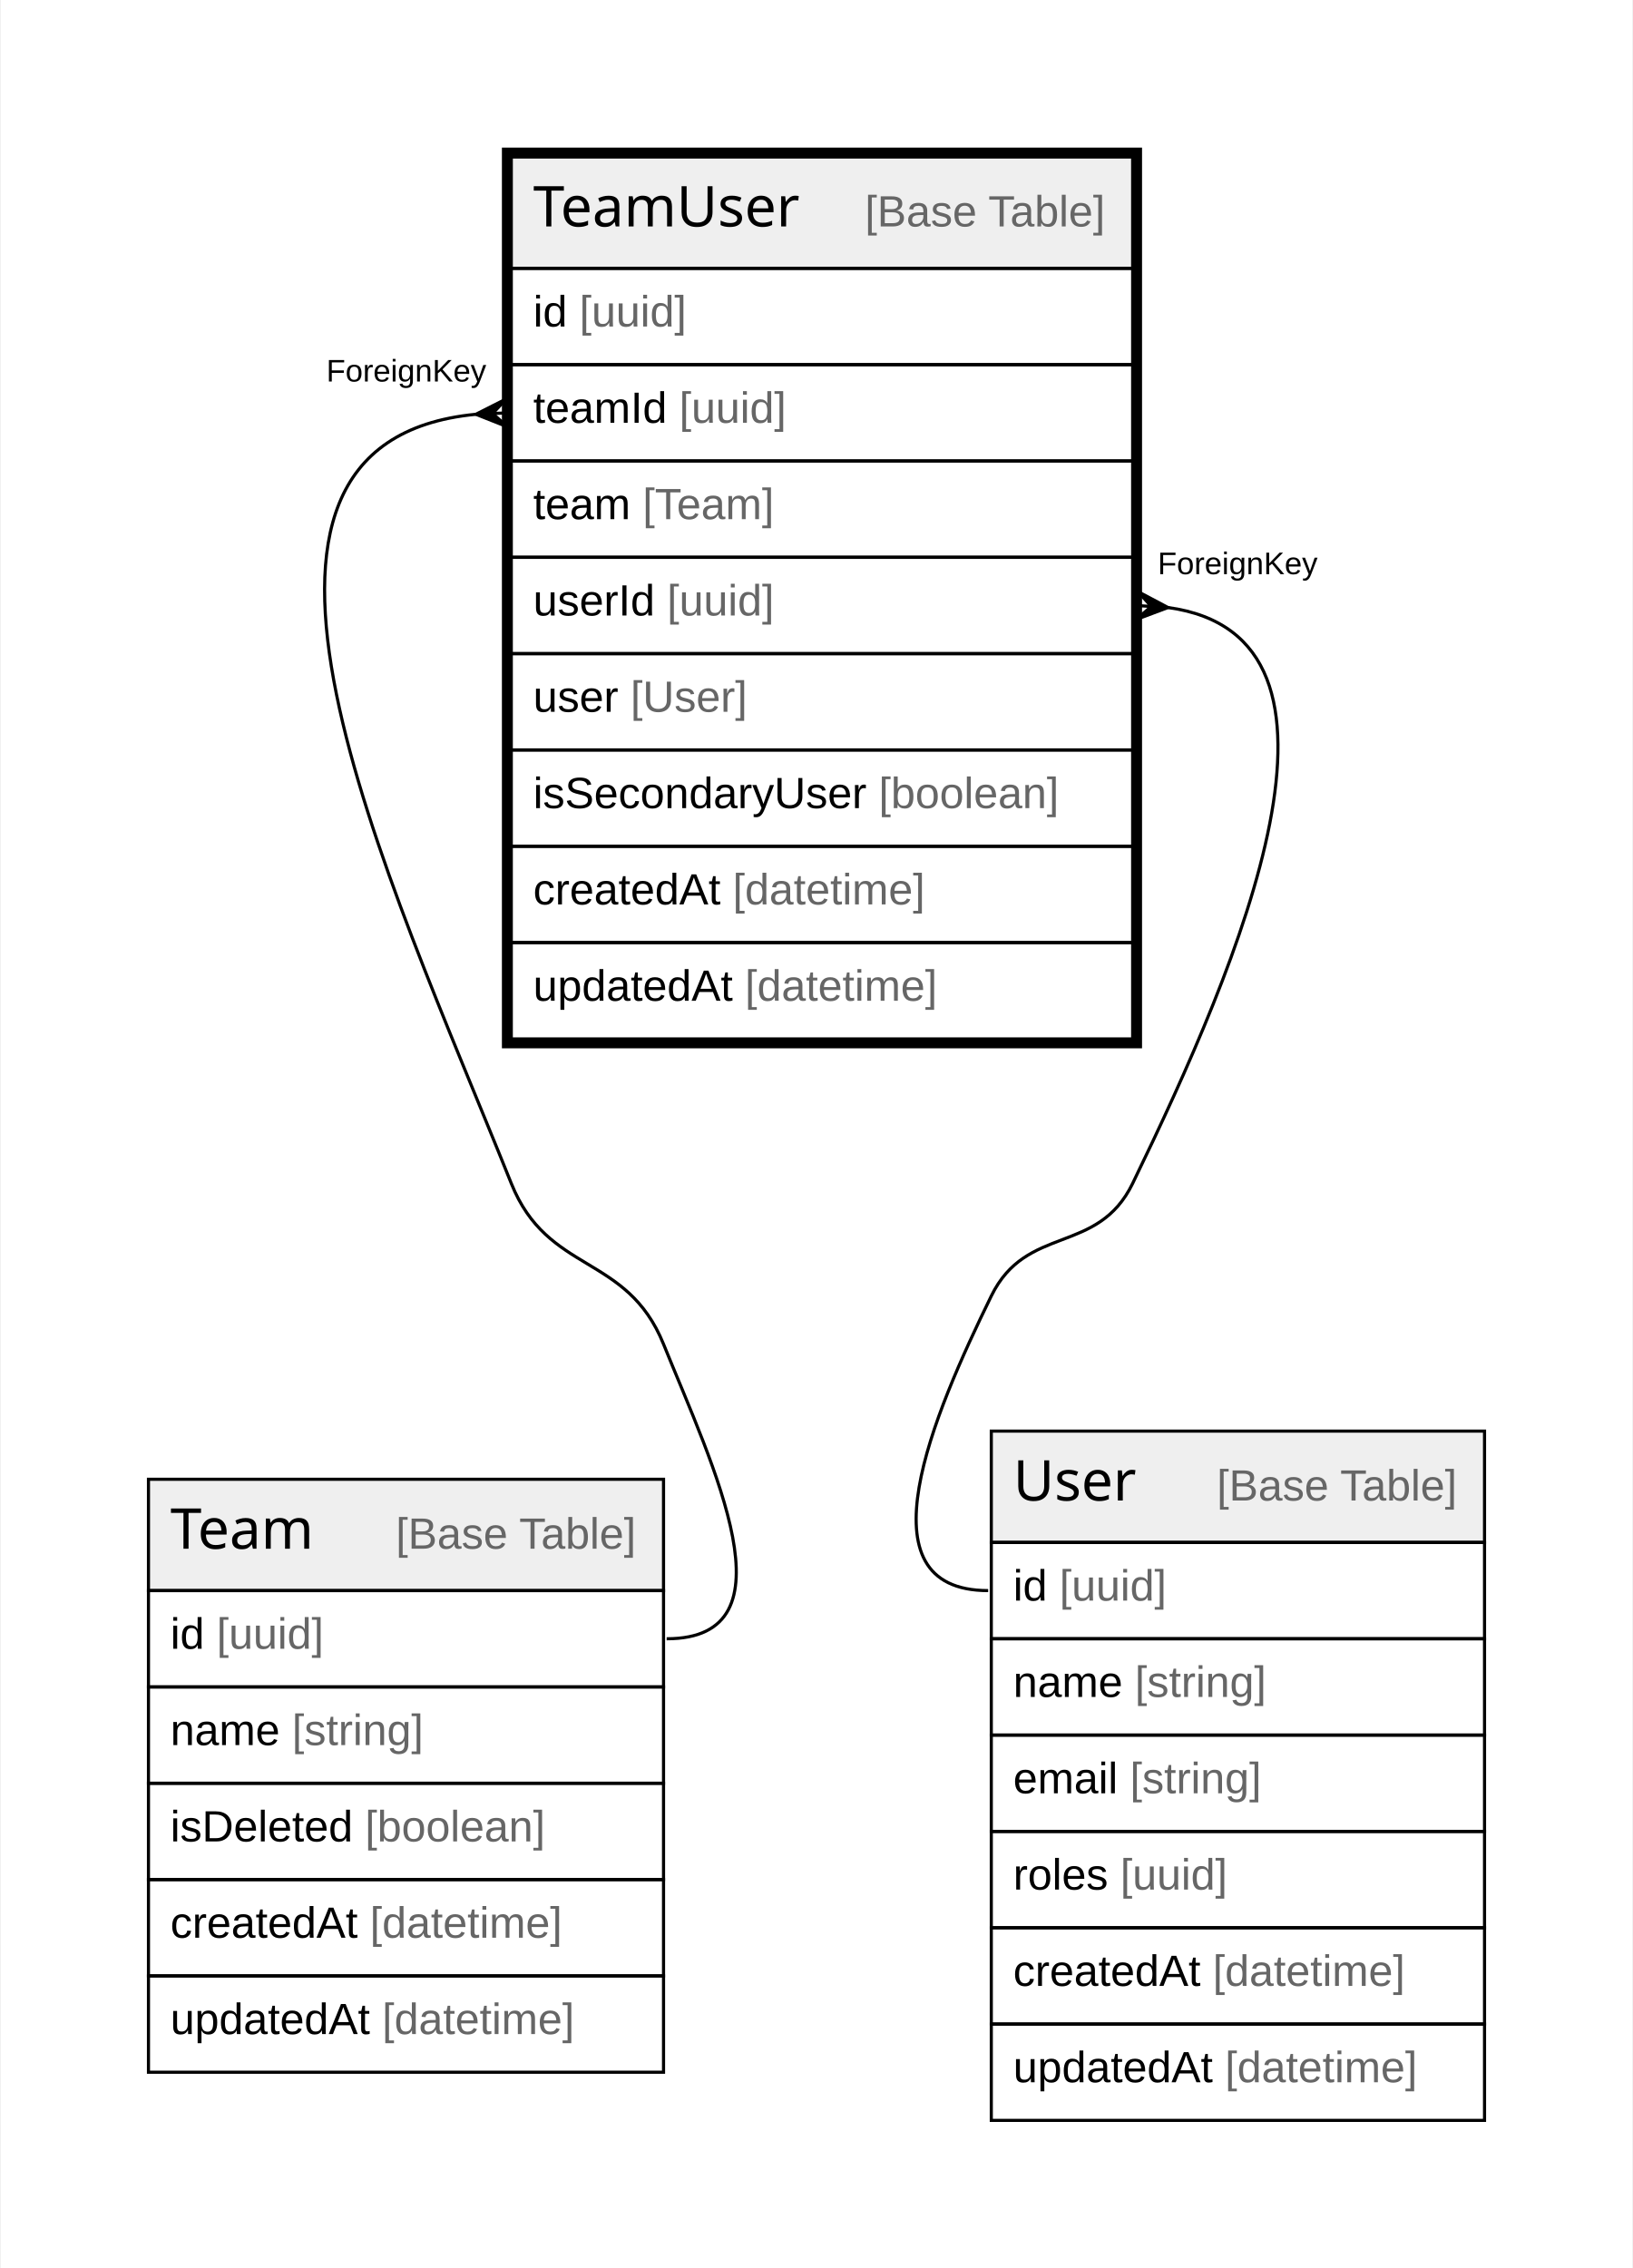
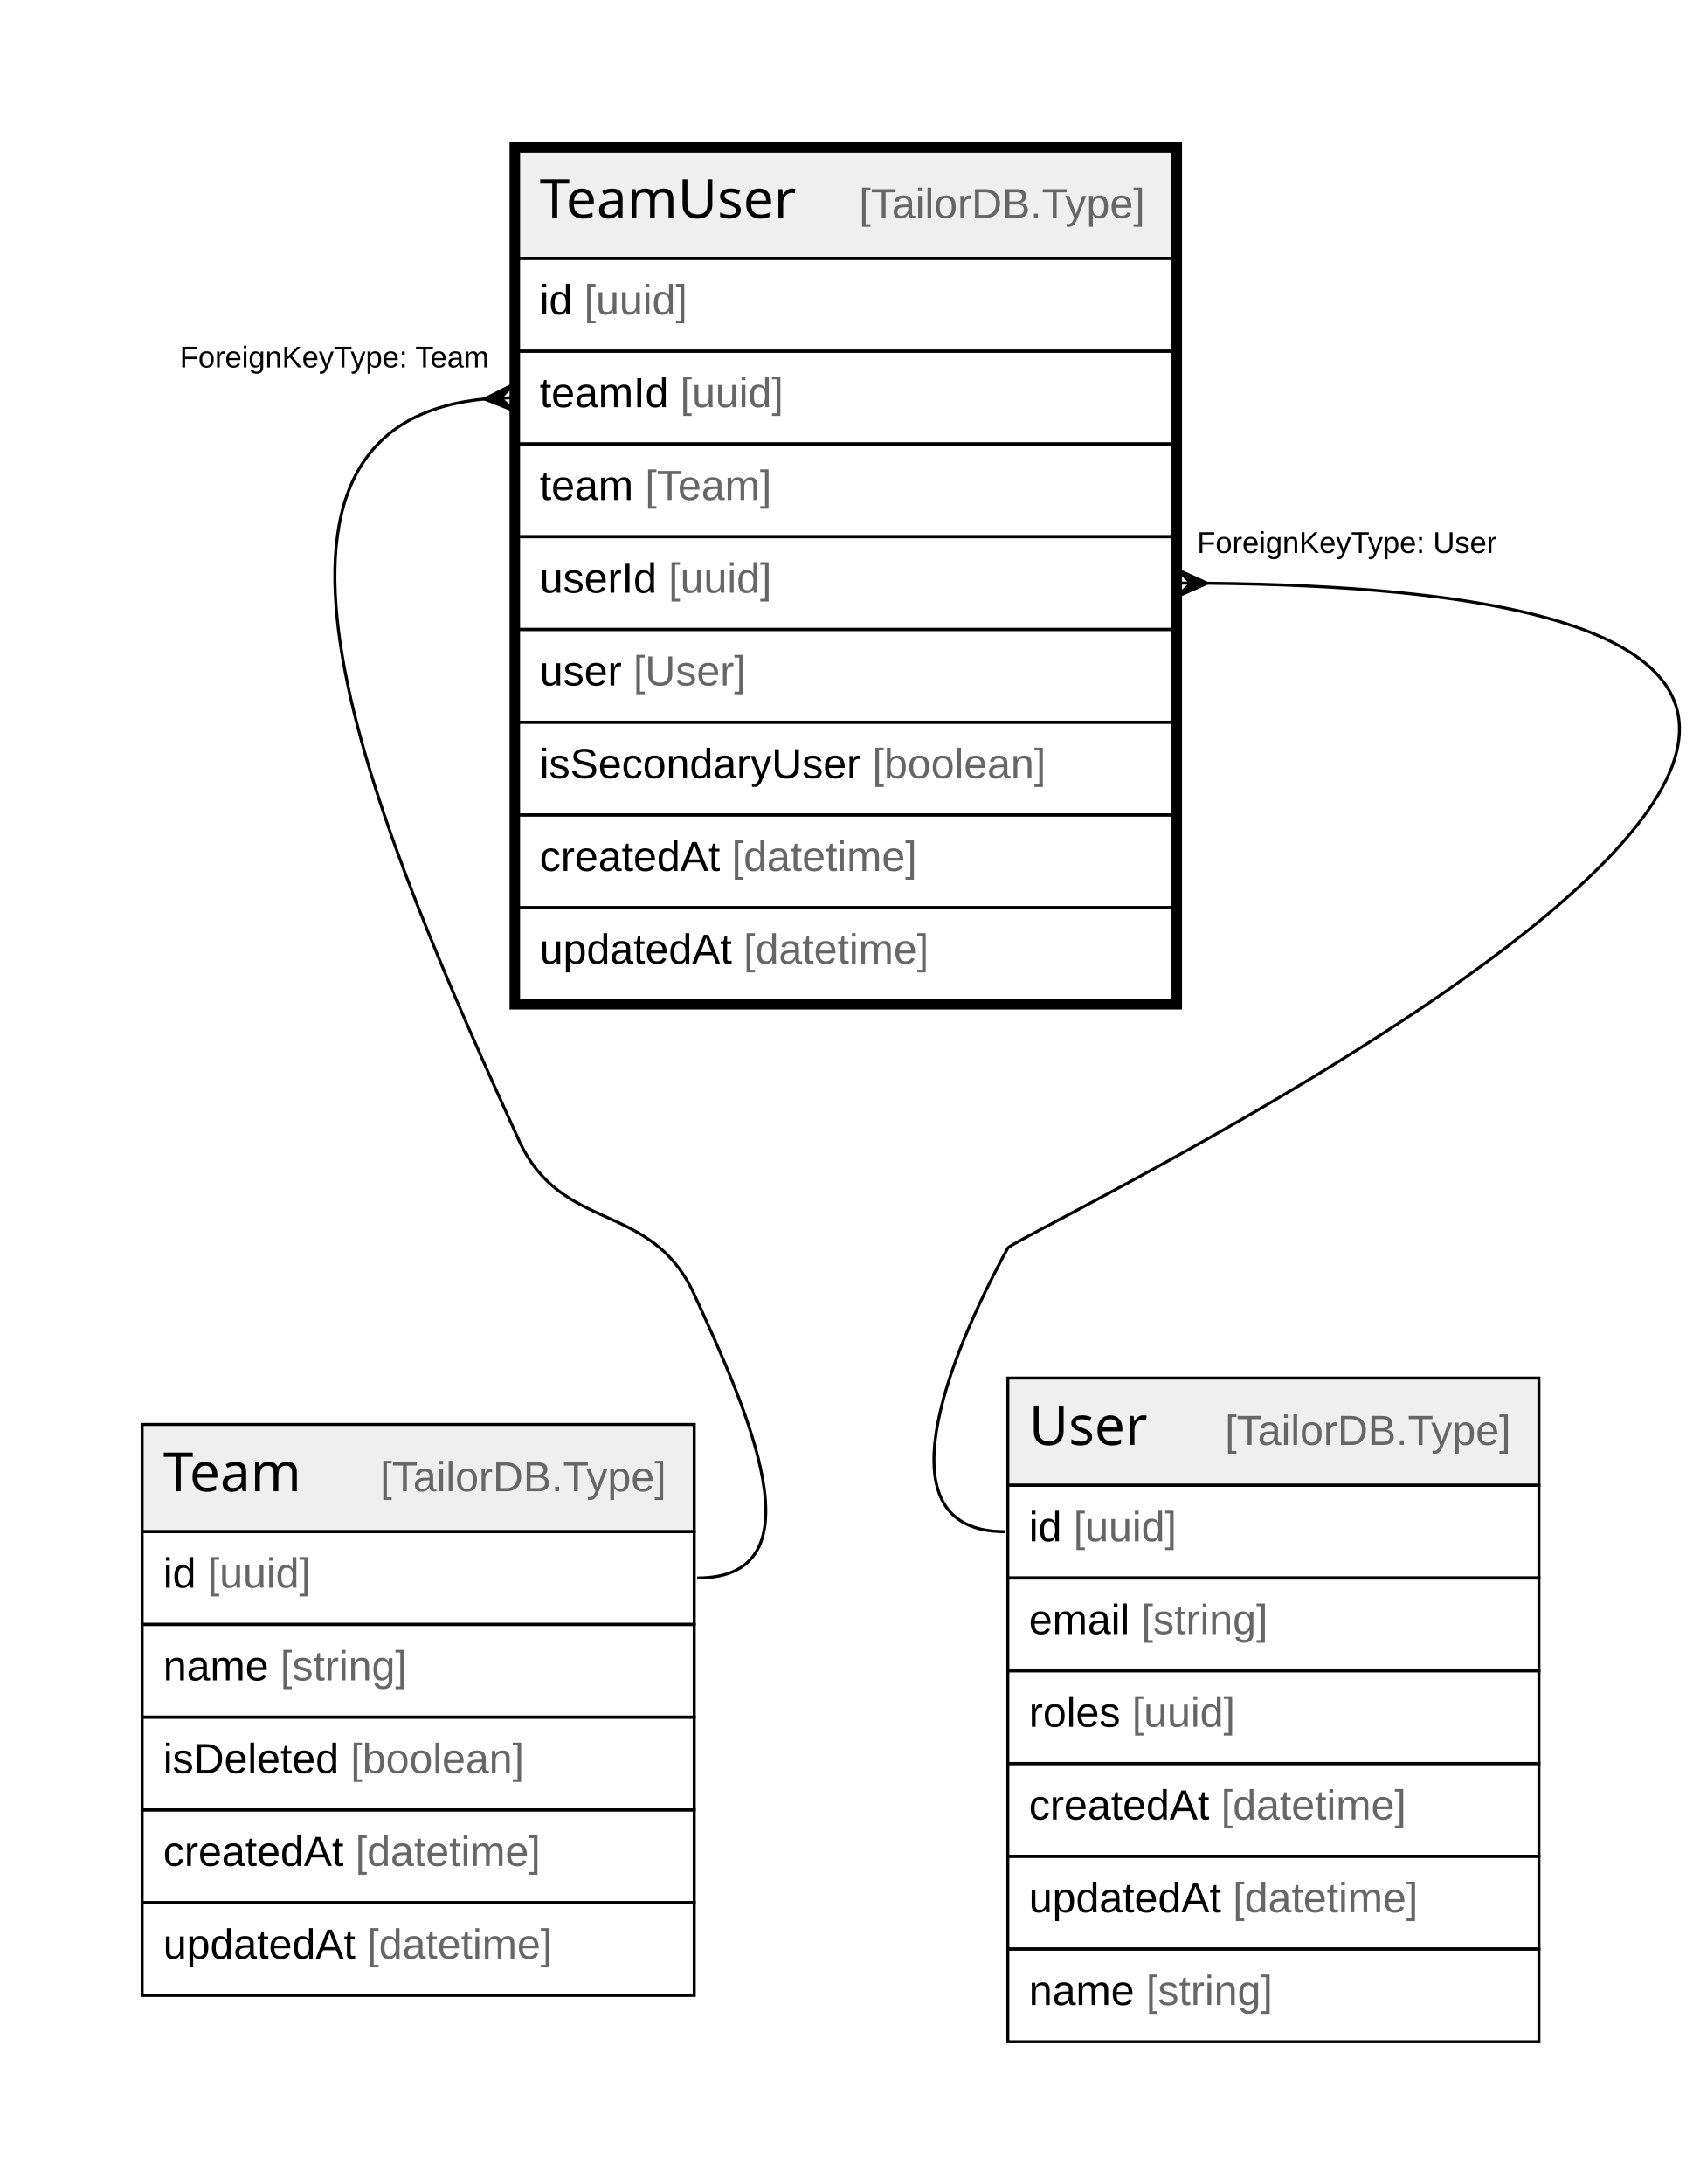
- <svg xmlns="http://www.w3.org/2000/svg" width="522pt" height="725pt" viewBox="0.00 0.00 521.60 725.20">
+ <svg xmlns="http://www.w3.org/2000/svg" width="562pt" height="725pt" viewBox="0.00 0.00 562.20 725.20">
  <g id="graph0" class="graph" transform="scale(1 1) rotate(0) translate(4 721.2)">
-     <polygon fill="white" stroke="none" points="-4,4 -4,-721.2 517.6,-721.2 517.6,4 -4,4" />
+     <polygon fill="white" stroke="none" points="-4,4 -4,-721.2 558.2,-721.2 558.2,4 -4,4" />
    <g id="node1" class="node">
-       <polygon fill="#efefef" stroke="none" points="159.21,-635.4 159.21,-671 357.89,-671 357.89,-635.4 159.21,-635.4" />
-       <polygon fill="none" stroke="black" points="159.21,-635.4 159.21,-671 357.89,-671 357.89,-635.4 159.21,-635.4" />
-       <text text-anchor="start" x="166.21" y="-648.8" font-family="Arial Bold" font-size="18.00">TeamUser</text>
-       <text text-anchor="start" x="241.17" y="-648.8" font-family="Arial" font-size="14.00">    </text>
-       <text text-anchor="start" x="272.29" y="-648.8" font-family="Arial" font-size="14.00" fill="#666666">[Base Table]</text>
-       <polygon fill="none" stroke="black" points="159.21,-604.6 159.21,-635.4 357.89,-635.4 357.89,-604.6 159.21,-604.6" />
-       <text text-anchor="start" x="166.21" y="-616.8" font-family="Arial" font-size="14.00">id </text>
-       <text text-anchor="start" x="180.99" y="-616.8" font-family="Arial" font-size="14.00" fill="#666666">[uuid]</text>
-       <polygon fill="none" stroke="black" points="159.21,-573.8 159.21,-604.6 357.89,-604.6 357.89,-573.8 159.21,-573.8" />
-       <text text-anchor="start" x="166.21" y="-586" font-family="Arial" font-size="14.00">teamId </text>
-       <text text-anchor="start" x="212.9" y="-586" font-family="Arial" font-size="14.00" fill="#666666">[uuid]</text>
-       <polygon fill="none" stroke="black" points="159.21,-543 159.21,-573.8 357.89,-573.8 357.89,-543 159.21,-543" />
-       <text text-anchor="start" x="166.21" y="-555.2" font-family="Arial" font-size="14.00">team </text>
-       <text text-anchor="start" x="201.22" y="-555.2" font-family="Arial" font-size="14.00" fill="#666666">[Team]</text>
-       <polygon fill="none" stroke="black" points="159.21,-512.2 159.21,-543 357.89,-543 357.89,-512.2 159.21,-512.2" />
-       <text text-anchor="start" x="166.21" y="-524.4" font-family="Arial" font-size="14.00">userId </text>
-       <text text-anchor="start" x="209.01" y="-524.4" font-family="Arial" font-size="14.00" fill="#666666">[uuid]</text>
-       <polygon fill="none" stroke="black" points="159.21,-481.4 159.21,-512.2 357.89,-512.2 357.89,-481.4 159.21,-481.4" />
-       <text text-anchor="start" x="166.21" y="-493.6" font-family="Arial" font-size="14.00">user </text>
-       <text text-anchor="start" x="197.33" y="-493.6" font-family="Arial" font-size="14.00" fill="#666666">[User]</text>
-       <polygon fill="none" stroke="black" points="159.21,-450.6 159.21,-481.4 357.89,-481.4 357.89,-450.6 159.21,-450.6" />
-       <text text-anchor="start" x="166.21" y="-462.8" font-family="Arial" font-size="14.00">isSecondaryUser </text>
-       <text text-anchor="start" x="276.7" y="-462.8" font-family="Arial" font-size="14.00" fill="#666666">[boolean]</text>
-       <polygon fill="none" stroke="black" points="159.21,-419.8 159.21,-450.6 357.89,-450.6 357.89,-419.8 159.21,-419.8" />
-       <text text-anchor="start" x="166.21" y="-432" font-family="Arial" font-size="14.00">createdAt </text>
-       <text text-anchor="start" x="230.02" y="-432" font-family="Arial" font-size="14.00" fill="#666666">[datetime]</text>
-       <polygon fill="none" stroke="black" points="159.21,-389 159.21,-419.8 357.89,-419.8 357.89,-389 159.21,-389" />
-       <text text-anchor="start" x="166.21" y="-401.2" font-family="Arial" font-size="14.00">updatedAt </text>
-       <text text-anchor="start" x="233.93" y="-401.2" font-family="Arial" font-size="14.00" fill="#666666">[datetime]</text>
-       <polygon fill="none" stroke="black" stroke-width="3" points="157.71,-387.5 157.71,-672.5 359.39,-672.5 359.39,-387.5 157.71,-387.5" />
+       <polygon fill="#efefef" stroke="none" points="168.21,-635.4 168.21,-671 385.53,-671 385.53,-635.4 168.21,-635.4" />
+       <polygon fill="none" stroke="black" points="168.21,-635.4 168.21,-671 385.53,-671 385.53,-635.4 168.21,-635.4" />
+       <text text-anchor="start" x="175.21" y="-648.8" font-family="Arial Bold" font-size="18.00">TeamUser</text>
+       <text text-anchor="start" x="250.17" y="-648.8" font-family="Arial" font-size="14.00">    </text>
+       <text text-anchor="start" x="281.29" y="-648.8" font-family="Arial" font-size="14.00" fill="#666666">[TailorDB.Type]</text>
+       <polygon fill="none" stroke="black" points="168.21,-604.6 168.21,-635.4 385.53,-635.4 385.53,-604.6 168.21,-604.6" />
+       <text text-anchor="start" x="175.21" y="-616.8" font-family="Arial" font-size="14.00">id </text>
+       <text text-anchor="start" x="189.99" y="-616.8" font-family="Arial" font-size="14.00" fill="#666666">[uuid]</text>
+       <polygon fill="none" stroke="black" points="168.21,-573.8 168.21,-604.6 385.53,-604.6 385.53,-573.8 168.21,-573.8" />
+       <text text-anchor="start" x="175.21" y="-586" font-family="Arial" font-size="14.00">teamId </text>
+       <text text-anchor="start" x="221.9" y="-586" font-family="Arial" font-size="14.00" fill="#666666">[uuid]</text>
+       <polygon fill="none" stroke="black" points="168.21,-543 168.21,-573.8 385.53,-573.8 385.53,-543 168.21,-543" />
+       <text text-anchor="start" x="175.21" y="-555.2" font-family="Arial" font-size="14.00">team </text>
+       <text text-anchor="start" x="210.22" y="-555.2" font-family="Arial" font-size="14.00" fill="#666666">[Team]</text>
+       <polygon fill="none" stroke="black" points="168.21,-512.2 168.21,-543 385.53,-543 385.53,-512.2 168.21,-512.2" />
+       <text text-anchor="start" x="175.21" y="-524.4" font-family="Arial" font-size="14.00">userId </text>
+       <text text-anchor="start" x="218.01" y="-524.4" font-family="Arial" font-size="14.00" fill="#666666">[uuid]</text>
+       <polygon fill="none" stroke="black" points="168.21,-481.4 168.21,-512.2 385.53,-512.2 385.53,-481.4 168.21,-481.4" />
+       <text text-anchor="start" x="175.21" y="-493.6" font-family="Arial" font-size="14.00">user </text>
+       <text text-anchor="start" x="206.33" y="-493.6" font-family="Arial" font-size="14.00" fill="#666666">[User]</text>
+       <polygon fill="none" stroke="black" points="168.21,-450.6 168.21,-481.4 385.53,-481.4 385.53,-450.6 168.21,-450.6" />
+       <text text-anchor="start" x="175.21" y="-462.8" font-family="Arial" font-size="14.00">isSecondaryUser </text>
+       <text text-anchor="start" x="285.7" y="-462.8" font-family="Arial" font-size="14.00" fill="#666666">[boolean]</text>
+       <polygon fill="none" stroke="black" points="168.21,-419.8 168.21,-450.6 385.53,-450.6 385.53,-419.8 168.21,-419.8" />
+       <text text-anchor="start" x="175.21" y="-432" font-family="Arial" font-size="14.00">createdAt </text>
+       <text text-anchor="start" x="239.02" y="-432" font-family="Arial" font-size="14.00" fill="#666666">[datetime]</text>
+       <polygon fill="none" stroke="black" points="168.21,-389 168.21,-419.8 385.53,-419.8 385.53,-389 168.21,-389" />
+       <text text-anchor="start" x="175.21" y="-401.2" font-family="Arial" font-size="14.00">updatedAt </text>
+       <text text-anchor="start" x="242.93" y="-401.2" font-family="Arial" font-size="14.00" fill="#666666">[datetime]</text>
+       <polygon fill="none" stroke="black" stroke-width="3" points="166.71,-387.5 166.71,-672.5 387.03,-672.5 387.03,-387.5 166.71,-387.5" />
    </g>
    <g id="node2" class="node">
-       <polygon fill="#efefef" stroke="none" points="43.2,-212.6 43.2,-248.2 207.89,-248.2 207.89,-212.6 43.2,-212.6" />
-       <polygon fill="none" stroke="black" points="43.2,-212.6 43.2,-248.2 207.89,-248.2 207.89,-212.6 43.2,-212.6" />
+       <polygon fill="#efefef" stroke="none" points="43.2,-212.6 43.2,-248.2 226.54,-248.2 226.54,-212.6 43.2,-212.6" />
+       <polygon fill="none" stroke="black" points="43.2,-212.6 43.2,-248.2 226.54,-248.2 226.54,-212.6 43.2,-212.6" />
      <text text-anchor="start" x="50.2" y="-226" font-family="Arial Bold" font-size="18.00">Team</text>
      <text text-anchor="start" x="91.17" y="-226" font-family="Arial" font-size="14.00">    </text>
-       <text text-anchor="start" x="122.29" y="-226" font-family="Arial" font-size="14.00" fill="#666666">[Base Table]</text>
-       <polygon fill="none" stroke="black" points="43.2,-181.8 43.2,-212.6 207.89,-212.6 207.89,-181.8 43.2,-181.8" />
+       <text text-anchor="start" x="122.29" y="-226" font-family="Arial" font-size="14.00" fill="#666666">[TailorDB.Type]</text>
+       <polygon fill="none" stroke="black" points="43.2,-181.8 43.2,-212.6 226.54,-212.6 226.54,-181.8 43.2,-181.8" />
      <text text-anchor="start" x="50.2" y="-194" font-family="Arial" font-size="14.00">id </text>
      <text text-anchor="start" x="64.99" y="-194" font-family="Arial" font-size="14.00" fill="#666666">[uuid]</text>
-       <polygon fill="none" stroke="black" points="43.2,-151 43.2,-181.8 207.89,-181.8 207.89,-151 43.2,-151" />
+       <polygon fill="none" stroke="black" points="43.2,-151 43.2,-181.8 226.54,-181.8 226.54,-151 43.2,-151" />
      <text text-anchor="start" x="50.2" y="-163.2" font-family="Arial" font-size="14.00">name </text>
      <text text-anchor="start" x="89.11" y="-163.2" font-family="Arial" font-size="14.00" fill="#666666">[string]</text>
-       <polygon fill="none" stroke="black" points="43.2,-120.2 43.2,-151 207.89,-151 207.89,-120.2 43.2,-120.2" />
+       <polygon fill="none" stroke="black" points="43.2,-120.2 43.2,-151 226.54,-151 226.54,-120.2 43.2,-120.2" />
      <text text-anchor="start" x="50.2" y="-132.4" font-family="Arial" font-size="14.00">isDeleted </text>
      <text text-anchor="start" x="112.45" y="-132.4" font-family="Arial" font-size="14.00" fill="#666666">[boolean]</text>
-       <polygon fill="none" stroke="black" points="43.2,-89.4 43.2,-120.2 207.89,-120.2 207.89,-89.4 43.2,-89.4" />
+       <polygon fill="none" stroke="black" points="43.2,-89.4 43.2,-120.2 226.54,-120.2 226.54,-89.4 43.2,-89.4" />
      <text text-anchor="start" x="50.2" y="-101.6" font-family="Arial" font-size="14.00">createdAt </text>
      <text text-anchor="start" x="114.01" y="-101.6" font-family="Arial" font-size="14.00" fill="#666666">[datetime]</text>
-       <polygon fill="none" stroke="black" points="43.2,-58.6 43.2,-89.4 207.89,-89.4 207.89,-58.6 43.2,-58.6" />
+       <polygon fill="none" stroke="black" points="43.2,-58.6 43.2,-89.4 226.54,-89.4 226.54,-58.6 43.2,-58.6" />
      <text text-anchor="start" x="50.2" y="-70.8" font-family="Arial" font-size="14.00">updatedAt </text>
      <text text-anchor="start" x="117.92" y="-70.8" font-family="Arial" font-size="14.00" fill="#666666">[datetime]</text>
    </g>
    <g id="edge1" class="edge">
-       <path fill="none" stroke="black" d="M147.88,-588.73C53.3,-579.64 119.82,-441.08 159.21,-342.8 170.91,-313.59 196.09,-320.57 207.89,-291.4 223.59,-252.59 250.76,-197.2 208.89,-197.2" />
-       <polygon fill="black" stroke="black" points="147.88,-588.73 157.67,-593.68 153.21,-588.97 157.54,-589.17 157.54,-589.17 157.54,-589.17 153.21,-588.97 158.08,-584.69 147.88,-588.73" />
-       <text text-anchor="start" x="100.07" y="-599.2" font-family="Arial" font-size="10.00">ForeignKey</text>
+       <path fill="none" stroke="black" d="M156.87,-588.72C62,-579.51 124.43,-439.2 168.21,-342.8 182.49,-311.34 212.15,-322.82 226.54,-291.4 243.98,-253.33 269.41,-197.2 227.54,-197.2" />
+       <polygon fill="black" stroke="black" points="156.88,-588.72 166.66,-593.68 162.21,-588.97 166.54,-589.17 166.54,-589.17 166.54,-589.17 162.21,-588.97 167.08,-584.69 156.88,-588.72" />
+       <text text-anchor="start" x="55.72" y="-599.2" font-family="Arial" font-size="10.00">ForeignKeyType: Team</text>
    </g>
    <g id="node3" class="node">
-       <polygon fill="#efefef" stroke="none" points="312.69,-228 312.69,-263.6 470.4,-263.6 470.4,-228 312.69,-228" />
-       <polygon fill="none" stroke="black" points="312.69,-228 312.69,-263.6 470.4,-263.6 470.4,-228 312.69,-228" />
-       <text text-anchor="start" x="319.69" y="-241.4" font-family="Arial Bold" font-size="18.00">User</text>
-       <text text-anchor="start" x="353.68" y="-241.4" font-family="Arial" font-size="14.00">    </text>
-       <text text-anchor="start" x="384.8" y="-241.4" font-family="Arial" font-size="14.00" fill="#666666">[Base Table]</text>
-       <polygon fill="none" stroke="black" points="312.69,-197.2 312.69,-228 470.4,-228 470.4,-197.2 312.69,-197.2" />
-       <text text-anchor="start" x="319.69" y="-209.4" font-family="Arial" font-size="14.00">id </text>
-       <text text-anchor="start" x="334.48" y="-209.4" font-family="Arial" font-size="14.00" fill="#666666">[uuid]</text>
-       <polygon fill="none" stroke="black" points="312.69,-166.4 312.69,-197.2 470.4,-197.2 470.4,-166.4 312.69,-166.4" />
-       <text text-anchor="start" x="319.69" y="-178.6" font-family="Arial" font-size="14.00">name </text>
-       <text text-anchor="start" x="358.6" y="-178.6" font-family="Arial" font-size="14.00" fill="#666666">[string]</text>
-       <polygon fill="none" stroke="black" points="312.69,-135.6 312.69,-166.4 470.4,-166.4 470.4,-135.6 312.69,-135.6" />
-       <text text-anchor="start" x="319.69" y="-147.8" font-family="Arial" font-size="14.00">email </text>
-       <text text-anchor="start" x="357.04" y="-147.8" font-family="Arial" font-size="14.00" fill="#666666">[string]</text>
-       <polygon fill="none" stroke="black" points="312.69,-104.8 312.69,-135.6 470.4,-135.6 470.4,-104.8 312.69,-104.8" />
-       <text text-anchor="start" x="319.69" y="-117" font-family="Arial" font-size="14.00">roles </text>
-       <text text-anchor="start" x="353.93" y="-117" font-family="Arial" font-size="14.00" fill="#666666">[uuid]</text>
-       <polygon fill="none" stroke="black" points="312.69,-74 312.69,-104.8 470.4,-104.8 470.4,-74 312.69,-74" />
-       <text text-anchor="start" x="319.69" y="-86.2" font-family="Arial" font-size="14.00">createdAt </text>
-       <text text-anchor="start" x="383.51" y="-86.2" font-family="Arial" font-size="14.00" fill="#666666">[datetime]</text>
-       <polygon fill="none" stroke="black" points="312.69,-43.2 312.69,-74 470.4,-74 470.4,-43.2 312.69,-43.2" />
-       <text text-anchor="start" x="319.69" y="-55.4" font-family="Arial" font-size="14.00">updatedAt </text>
-       <text text-anchor="start" x="387.42" y="-55.4" font-family="Arial" font-size="14.00" fill="#666666">[datetime]</text>
+       <polygon fill="#efefef" stroke="none" points="330.69,-228 330.69,-263.6 507.05,-263.6 507.05,-228 330.69,-228" />
+       <polygon fill="none" stroke="black" points="330.69,-228 330.69,-263.6 507.05,-263.6 507.05,-228 330.69,-228" />
+       <text text-anchor="start" x="337.69" y="-241.4" font-family="Arial Bold" font-size="18.00">User</text>
+       <text text-anchor="start" x="371.68" y="-241.4" font-family="Arial" font-size="14.00">    </text>
+       <text text-anchor="start" x="402.8" y="-241.4" font-family="Arial" font-size="14.00" fill="#666666">[TailorDB.Type]</text>
+       <polygon fill="none" stroke="black" points="330.69,-197.2 330.69,-228 507.05,-228 507.05,-197.2 330.69,-197.2" />
+       <text text-anchor="start" x="337.69" y="-209.4" font-family="Arial" font-size="14.00">id </text>
+       <text text-anchor="start" x="352.48" y="-209.4" font-family="Arial" font-size="14.00" fill="#666666">[uuid]</text>
+       <polygon fill="none" stroke="black" points="330.69,-166.4 330.69,-197.2 507.05,-197.2 507.05,-166.4 330.69,-166.4" />
+       <text text-anchor="start" x="337.69" y="-178.6" font-family="Arial" font-size="14.00">email </text>
+       <text text-anchor="start" x="375.04" y="-178.6" font-family="Arial" font-size="14.00" fill="#666666">[string]</text>
+       <polygon fill="none" stroke="black" points="330.69,-135.6 330.69,-166.4 507.05,-166.4 507.05,-135.6 330.69,-135.6" />
+       <text text-anchor="start" x="337.69" y="-147.8" font-family="Arial" font-size="14.00">roles </text>
+       <text text-anchor="start" x="371.93" y="-147.8" font-family="Arial" font-size="14.00" fill="#666666">[uuid]</text>
+       <polygon fill="none" stroke="black" points="330.69,-104.8 330.69,-135.6 507.05,-135.6 507.05,-104.8 330.69,-104.8" />
+       <text text-anchor="start" x="337.69" y="-117" font-family="Arial" font-size="14.00">createdAt </text>
+       <text text-anchor="start" x="401.51" y="-117" font-family="Arial" font-size="14.00" fill="#666666">[datetime]</text>
+       <polygon fill="none" stroke="black" points="330.69,-74 330.69,-104.8 507.05,-104.8 507.05,-74 330.69,-74" />
+       <text text-anchor="start" x="337.69" y="-86.2" font-family="Arial" font-size="14.00">updatedAt </text>
+       <text text-anchor="start" x="405.42" y="-86.2" font-family="Arial" font-size="14.00" fill="#666666">[datetime]</text>
+       <polygon fill="none" stroke="black" points="330.69,-43.2 330.69,-74 507.05,-74 507.05,-43.2 330.69,-43.2" />
+       <text text-anchor="start" x="337.69" y="-55.4" font-family="Arial" font-size="14.00">name </text>
+       <text text-anchor="start" x="376.6" y="-55.4" font-family="Arial" font-size="14.00" fill="#666666">[string]</text>
    </g>
    <g id="edge2" class="edge">
-       <path fill="none" stroke="black" d="M369.18,-526.94C436.79,-517.71 392.13,-413.38 357.89,-342.8 346.67,-319.7 323.96,-329.87 312.69,-306.8 294.32,-269.18 269.82,-212.6 311.69,-212.6" />
-       <polygon fill="black" stroke="black" points="369.2,-526.94 358.93,-523.09 363.87,-527.28 359.55,-527.56 359.55,-527.56 359.55,-527.56 363.87,-527.28 359.51,-532.07 369.2,-526.94" />
-       <text text-anchor="start" x="365.89" y="-537.6" font-family="Arial" font-size="10.00">ForeignKey</text>
+       <path fill="none" stroke="black" d="M396.73,-527.55C783.96,-523.92 333.26,-311.5 330.69,-306.8 310.61,-270.06 287.82,-212.6 329.69,-212.6" />
+       <polygon fill="black" stroke="black" points="396.87,-527.55 386.85,-523.1 391.53,-527.58 387.2,-527.6 387.2,-527.6 387.2,-527.6 391.53,-527.58 386.89,-532.1 396.87,-527.55" />
+       <text text-anchor="start" x="393.53" y="-537.6" font-family="Arial" font-size="10.00">ForeignKeyType: User</text>
    </g>
  </g>
</svg>
